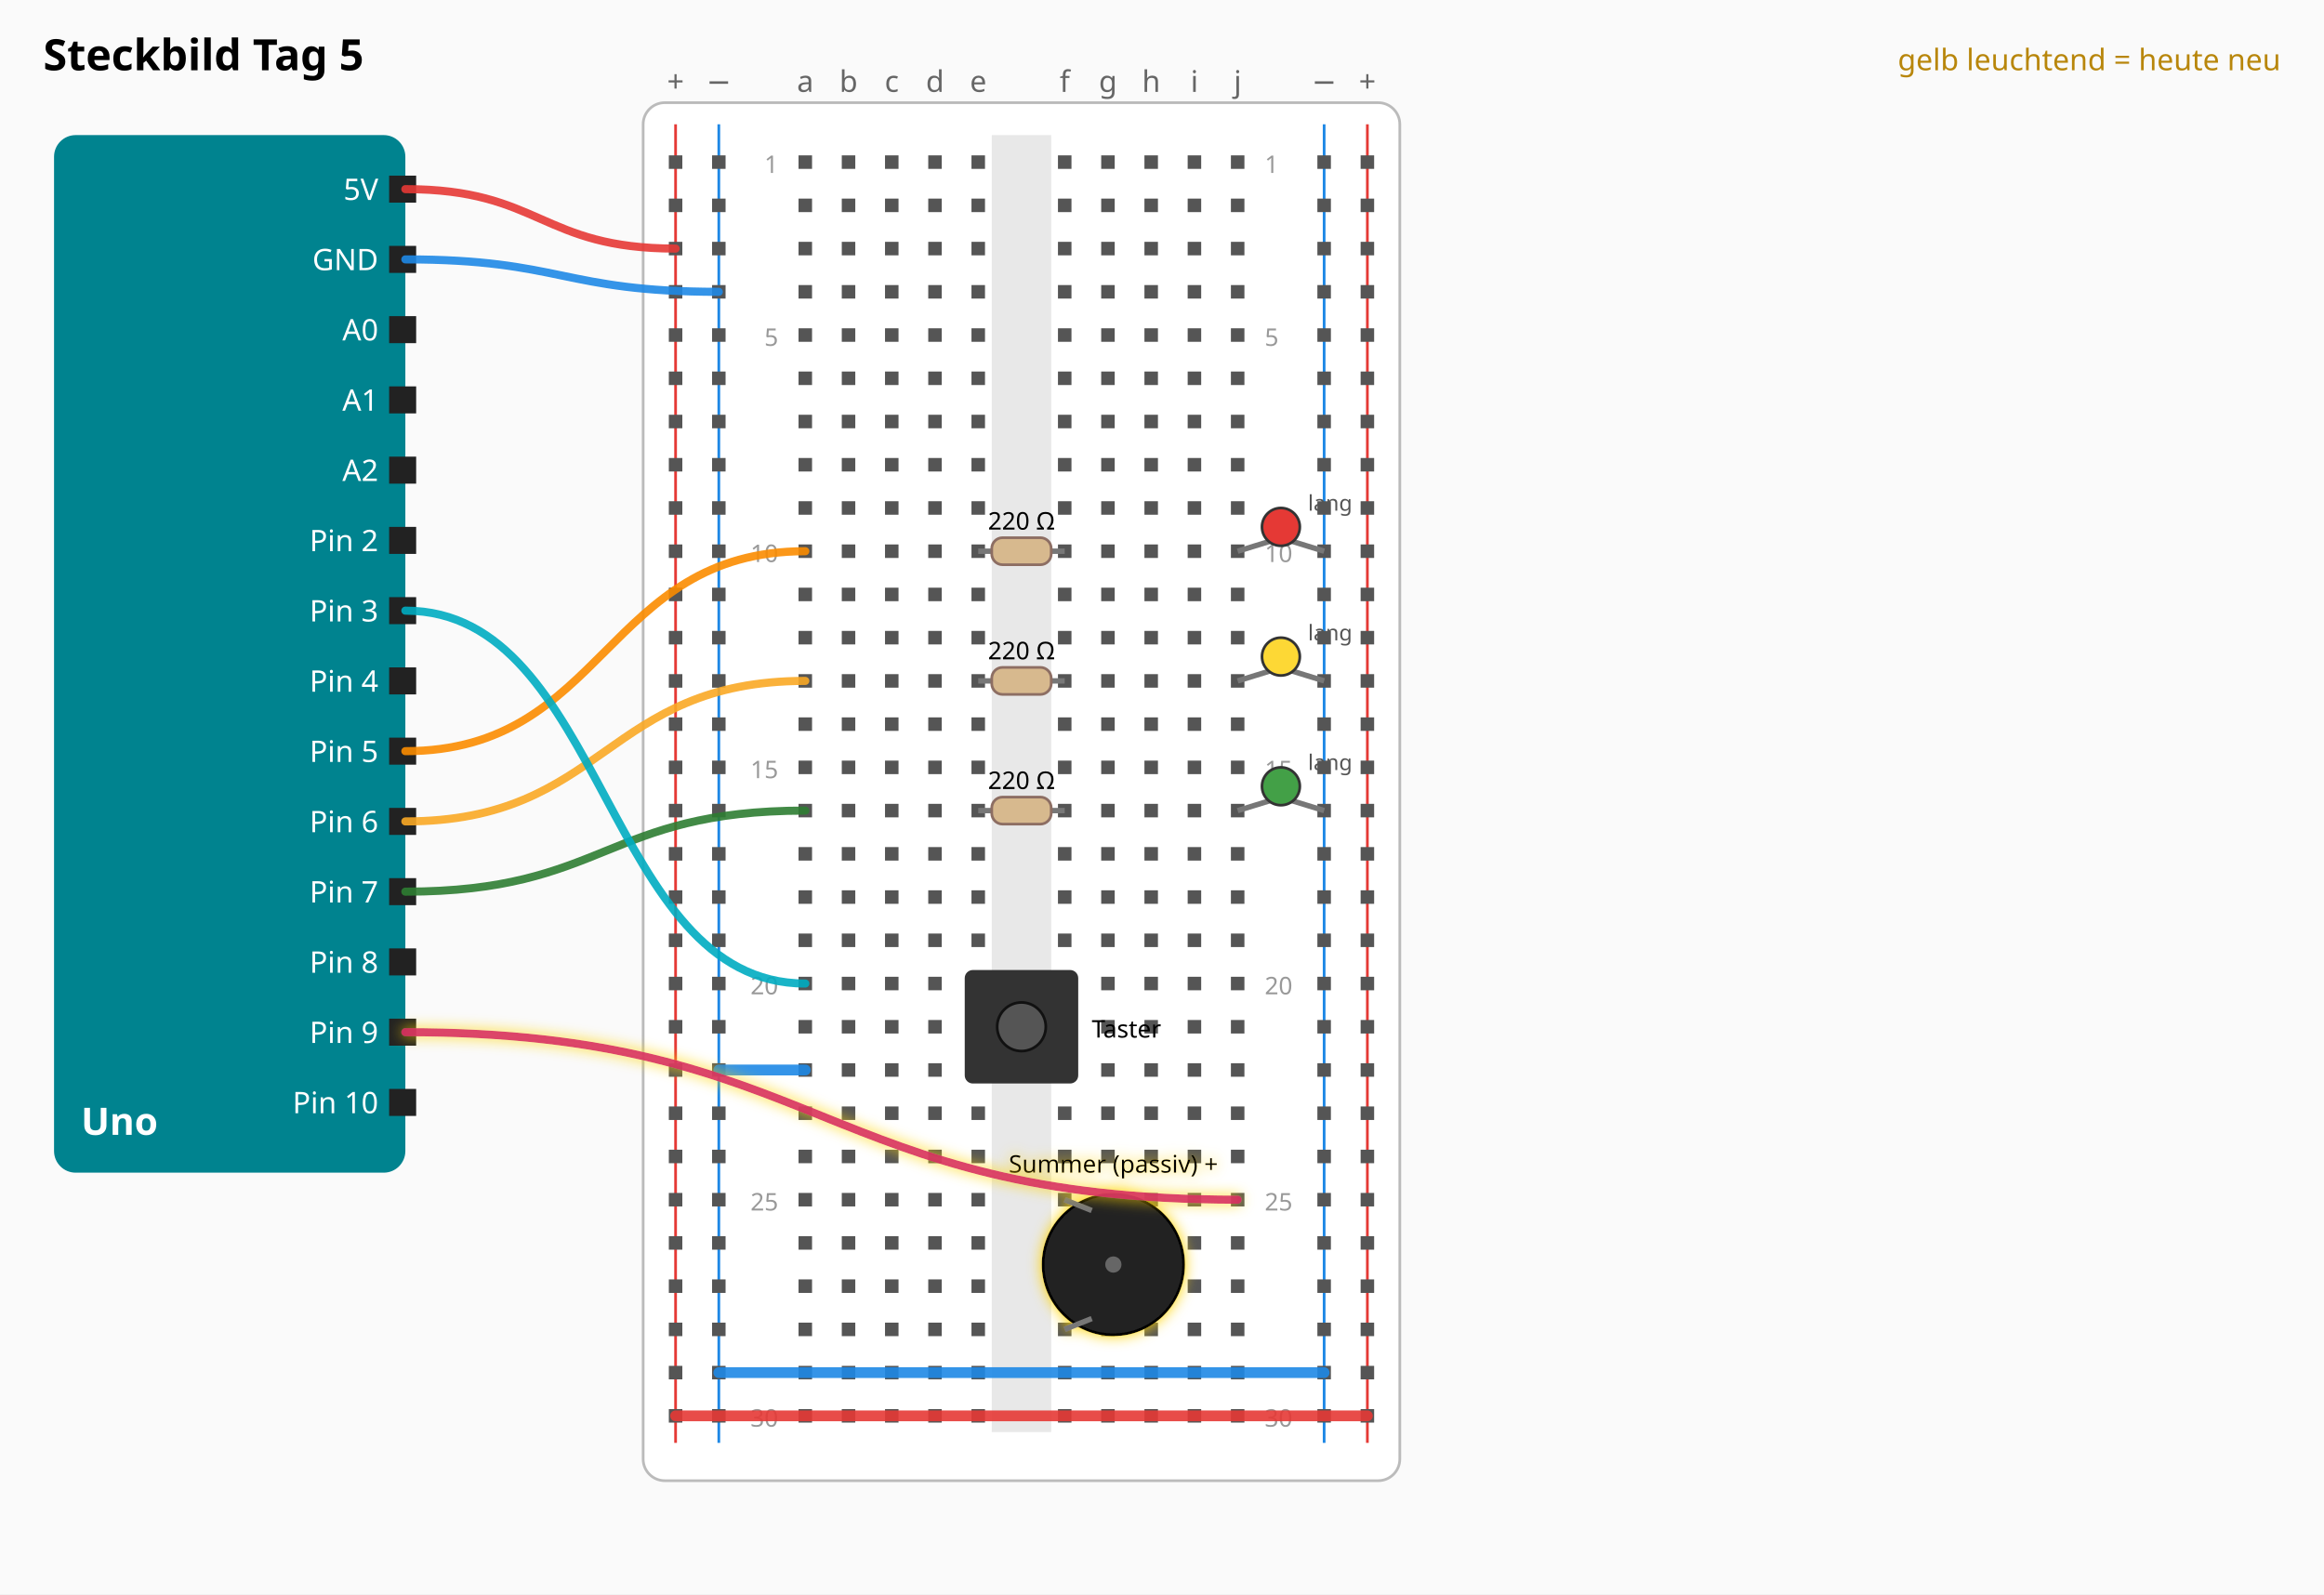
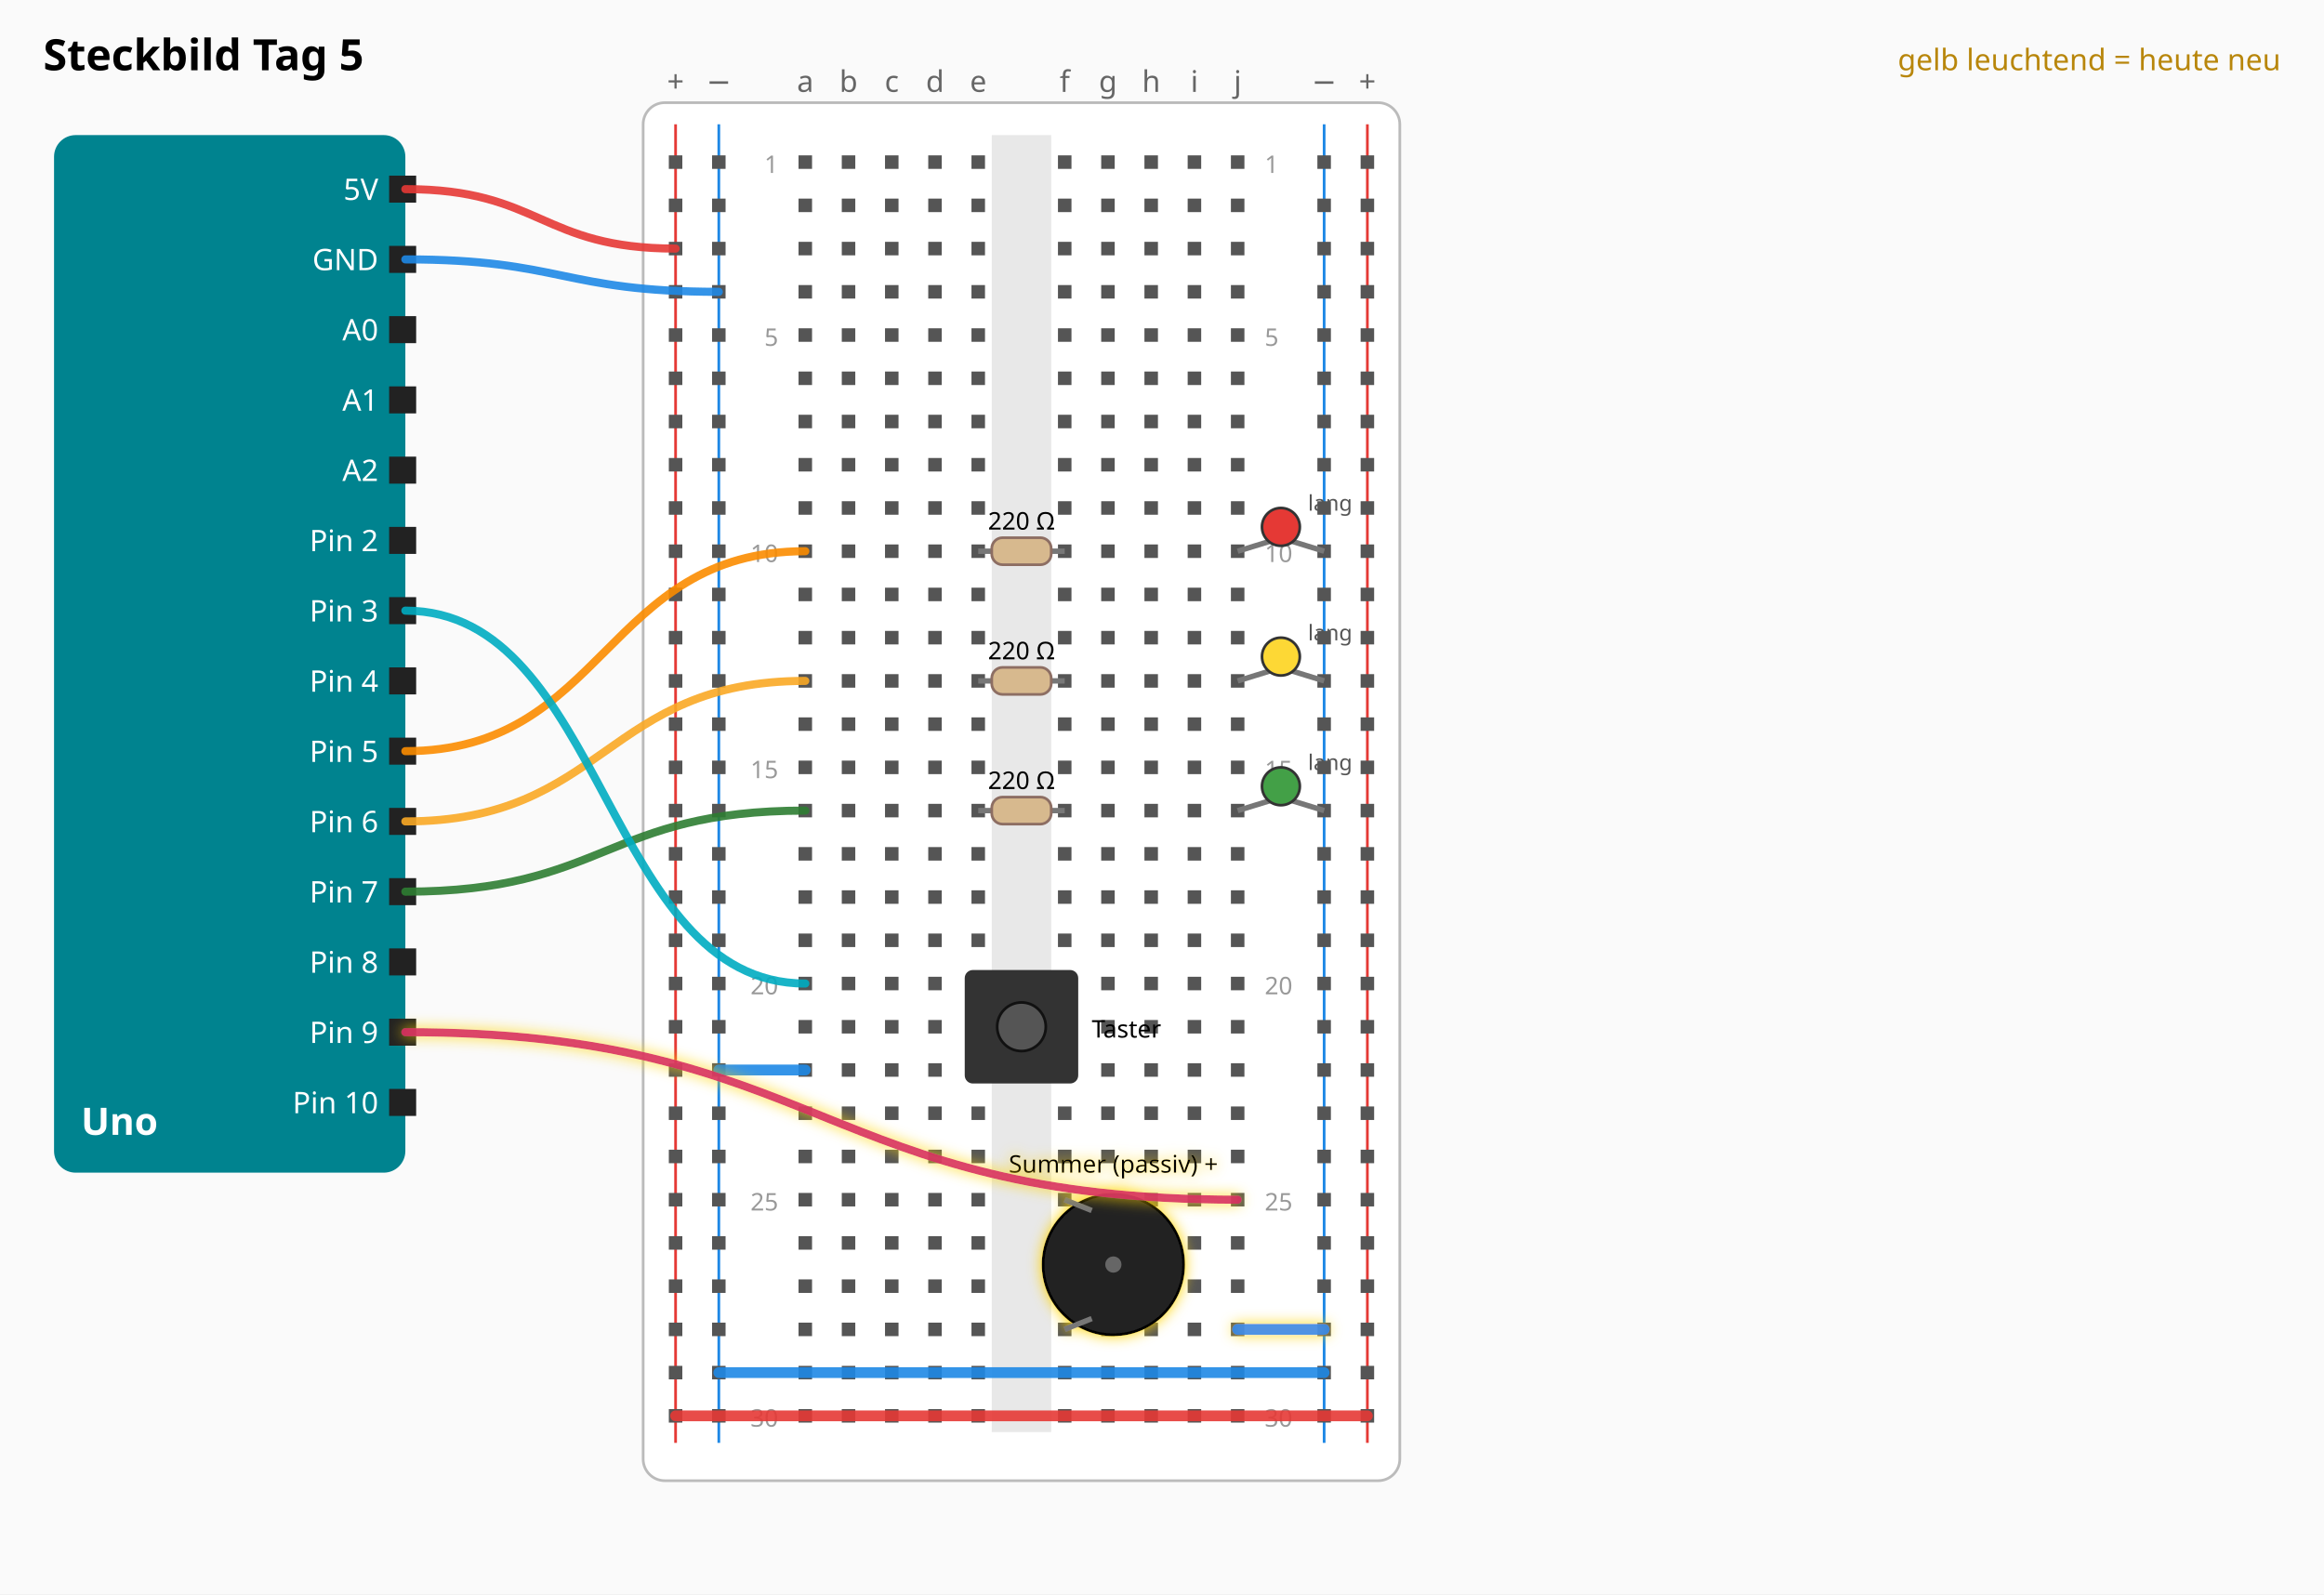
<svg xmlns="http://www.w3.org/2000/svg" viewBox="0 0 860 590" font-family="sans-serif" font-size="11">
  <defs>
-     <filter id="glow" x="-50%" y="-50%" width="200%" height="200%">
+     <filter id="glow" filterUnits="userSpaceOnUse" x="0" y="0" width="860" height="590">
      <feDropShadow dx="0" dy="0" stdDeviation="2.5" flood-color="#ffd400" flood-opacity="1" />
    </filter>
  </defs>
  <rect width="860" height="590" fill="#fafafa" />
  <text x="16" y="26" font-size="16" font-weight="bold">Steckbild Tag 5</text>
  <text x="844" y="26" text-anchor="end" fill="#b8860b">gelb leuchtend = heute neu</text>
  <rect x="238" y="38" width="280" height="510" rx="8" fill="#ffffff" stroke="#bbb" />
  <rect x="367" y="50" width="22" height="480" fill="#e8e8e8" />
  <line x1="250" y1="46" x2="250" y2="534" stroke="#e53935" stroke-width="1" />
  <line x1="506" y1="46" x2="506" y2="534" stroke="#e53935" stroke-width="1" />
  <line x1="266" y1="46" x2="266" y2="534" stroke="#1e88e5" stroke-width="1" />
  <line x1="490" y1="46" x2="490" y2="534" stroke="#1e88e5" stroke-width="1" />
  <text x="250" y="34" text-anchor="middle" fill="#666">+</text>
  <rect x="247.5" y="57.5" width="5" height="5" fill="#555" />
  <rect x="247.5" y="73.5" width="5" height="5" fill="#555" />
  <rect x="247.5" y="89.5" width="5" height="5" fill="#555" />
  <rect x="247.5" y="105.5" width="5" height="5" fill="#555" />
  <rect x="247.5" y="121.5" width="5" height="5" fill="#555" />
  <rect x="247.5" y="137.5" width="5" height="5" fill="#555" />
  <rect x="247.5" y="153.5" width="5" height="5" fill="#555" />
  <rect x="247.5" y="169.5" width="5" height="5" fill="#555" />
  <rect x="247.5" y="185.5" width="5" height="5" fill="#555" />
  <rect x="247.5" y="201.5" width="5" height="5" fill="#555" />
  <rect x="247.5" y="217.5" width="5" height="5" fill="#555" />
  <rect x="247.5" y="233.5" width="5" height="5" fill="#555" />
  <rect x="247.5" y="249.5" width="5" height="5" fill="#555" />
  <rect x="247.5" y="265.5" width="5" height="5" fill="#555" />
  <rect x="247.5" y="281.5" width="5" height="5" fill="#555" />
  <rect x="247.5" y="297.5" width="5" height="5" fill="#555" />
  <rect x="247.5" y="313.5" width="5" height="5" fill="#555" />
  <rect x="247.5" y="329.5" width="5" height="5" fill="#555" />
  <rect x="247.5" y="345.5" width="5" height="5" fill="#555" />
  <rect x="247.5" y="361.5" width="5" height="5" fill="#555" />
  <rect x="247.5" y="377.5" width="5" height="5" fill="#555" />
  <rect x="247.5" y="393.5" width="5" height="5" fill="#555" />
  <rect x="247.5" y="409.5" width="5" height="5" fill="#555" />
  <rect x="247.5" y="425.5" width="5" height="5" fill="#555" />
  <rect x="247.5" y="441.5" width="5" height="5" fill="#555" />
  <rect x="247.5" y="457.5" width="5" height="5" fill="#555" />
  <rect x="247.5" y="473.5" width="5" height="5" fill="#555" />
  <rect x="247.5" y="489.5" width="5" height="5" fill="#555" />
  <rect x="247.5" y="505.5" width="5" height="5" fill="#555" />
  <rect x="247.5" y="521.5" width="5" height="5" fill="#555" />
  <text x="266" y="34" text-anchor="middle" fill="#666">−</text>
  <rect x="263.5" y="57.5" width="5" height="5" fill="#555" />
  <rect x="263.5" y="73.5" width="5" height="5" fill="#555" />
  <rect x="263.5" y="89.5" width="5" height="5" fill="#555" />
  <rect x="263.5" y="105.5" width="5" height="5" fill="#555" />
  <rect x="263.5" y="121.5" width="5" height="5" fill="#555" />
  <rect x="263.5" y="137.5" width="5" height="5" fill="#555" />
  <rect x="263.5" y="153.5" width="5" height="5" fill="#555" />
  <rect x="263.5" y="169.5" width="5" height="5" fill="#555" />
  <rect x="263.5" y="185.5" width="5" height="5" fill="#555" />
  <rect x="263.5" y="201.5" width="5" height="5" fill="#555" />
  <rect x="263.5" y="217.5" width="5" height="5" fill="#555" />
  <rect x="263.5" y="233.5" width="5" height="5" fill="#555" />
  <rect x="263.5" y="249.5" width="5" height="5" fill="#555" />
  <rect x="263.5" y="265.5" width="5" height="5" fill="#555" />
  <rect x="263.5" y="281.5" width="5" height="5" fill="#555" />
  <rect x="263.5" y="297.5" width="5" height="5" fill="#555" />
  <rect x="263.5" y="313.5" width="5" height="5" fill="#555" />
  <rect x="263.5" y="329.5" width="5" height="5" fill="#555" />
  <rect x="263.5" y="345.5" width="5" height="5" fill="#555" />
  <rect x="263.5" y="361.5" width="5" height="5" fill="#555" />
  <rect x="263.5" y="377.5" width="5" height="5" fill="#555" />
  <rect x="263.5" y="393.5" width="5" height="5" fill="#555" />
  <rect x="263.5" y="409.5" width="5" height="5" fill="#555" />
  <rect x="263.5" y="425.5" width="5" height="5" fill="#555" />
  <rect x="263.5" y="441.5" width="5" height="5" fill="#555" />
  <rect x="263.5" y="457.5" width="5" height="5" fill="#555" />
  <rect x="263.5" y="473.5" width="5" height="5" fill="#555" />
  <rect x="263.5" y="489.5" width="5" height="5" fill="#555" />
  <rect x="263.5" y="505.5" width="5" height="5" fill="#555" />
  <rect x="263.5" y="521.5" width="5" height="5" fill="#555" />
  <text x="298" y="34" text-anchor="middle" fill="#666">a</text>
  <rect x="295.5" y="57.5" width="5" height="5" fill="#555" />
  <rect x="295.5" y="73.5" width="5" height="5" fill="#555" />
  <rect x="295.5" y="89.5" width="5" height="5" fill="#555" />
  <rect x="295.5" y="105.5" width="5" height="5" fill="#555" />
  <rect x="295.5" y="121.5" width="5" height="5" fill="#555" />
  <rect x="295.5" y="137.5" width="5" height="5" fill="#555" />
  <rect x="295.5" y="153.5" width="5" height="5" fill="#555" />
  <rect x="295.5" y="169.5" width="5" height="5" fill="#555" />
  <rect x="295.5" y="185.5" width="5" height="5" fill="#555" />
  <rect x="295.5" y="201.5" width="5" height="5" fill="#555" />
  <rect x="295.5" y="217.5" width="5" height="5" fill="#555" />
  <rect x="295.5" y="233.5" width="5" height="5" fill="#555" />
  <rect x="295.5" y="249.5" width="5" height="5" fill="#555" />
  <rect x="295.5" y="265.5" width="5" height="5" fill="#555" />
  <rect x="295.5" y="281.5" width="5" height="5" fill="#555" />
  <rect x="295.5" y="297.5" width="5" height="5" fill="#555" />
  <rect x="295.5" y="313.5" width="5" height="5" fill="#555" />
  <rect x="295.5" y="329.5" width="5" height="5" fill="#555" />
  <rect x="295.5" y="345.5" width="5" height="5" fill="#555" />
  <rect x="295.5" y="361.5" width="5" height="5" fill="#555" />
  <rect x="295.5" y="377.5" width="5" height="5" fill="#555" />
  <rect x="295.5" y="393.5" width="5" height="5" fill="#555" />
  <rect x="295.5" y="409.5" width="5" height="5" fill="#555" />
  <rect x="295.5" y="425.5" width="5" height="5" fill="#555" />
  <rect x="295.5" y="441.5" width="5" height="5" fill="#555" />
  <rect x="295.5" y="457.5" width="5" height="5" fill="#555" />
  <rect x="295.5" y="473.5" width="5" height="5" fill="#555" />
  <rect x="295.5" y="489.5" width="5" height="5" fill="#555" />
  <rect x="295.5" y="505.5" width="5" height="5" fill="#555" />
  <rect x="295.5" y="521.5" width="5" height="5" fill="#555" />
  <text x="314" y="34" text-anchor="middle" fill="#666">b</text>
  <rect x="311.5" y="57.5" width="5" height="5" fill="#555" />
  <rect x="311.5" y="73.5" width="5" height="5" fill="#555" />
  <rect x="311.5" y="89.5" width="5" height="5" fill="#555" />
  <rect x="311.5" y="105.5" width="5" height="5" fill="#555" />
  <rect x="311.5" y="121.5" width="5" height="5" fill="#555" />
  <rect x="311.5" y="137.5" width="5" height="5" fill="#555" />
  <rect x="311.5" y="153.5" width="5" height="5" fill="#555" />
  <rect x="311.5" y="169.5" width="5" height="5" fill="#555" />
  <rect x="311.5" y="185.5" width="5" height="5" fill="#555" />
  <rect x="311.5" y="201.5" width="5" height="5" fill="#555" />
  <rect x="311.5" y="217.5" width="5" height="5" fill="#555" />
  <rect x="311.5" y="233.5" width="5" height="5" fill="#555" />
  <rect x="311.5" y="249.5" width="5" height="5" fill="#555" />
  <rect x="311.5" y="265.5" width="5" height="5" fill="#555" />
  <rect x="311.5" y="281.5" width="5" height="5" fill="#555" />
  <rect x="311.5" y="297.5" width="5" height="5" fill="#555" />
  <rect x="311.5" y="313.5" width="5" height="5" fill="#555" />
  <rect x="311.5" y="329.5" width="5" height="5" fill="#555" />
  <rect x="311.5" y="345.5" width="5" height="5" fill="#555" />
  <rect x="311.5" y="361.5" width="5" height="5" fill="#555" />
  <rect x="311.5" y="377.5" width="5" height="5" fill="#555" />
  <rect x="311.5" y="393.5" width="5" height="5" fill="#555" />
  <rect x="311.5" y="409.5" width="5" height="5" fill="#555" />
  <rect x="311.5" y="425.5" width="5" height="5" fill="#555" />
  <rect x="311.5" y="441.5" width="5" height="5" fill="#555" />
  <rect x="311.5" y="457.5" width="5" height="5" fill="#555" />
  <rect x="311.5" y="473.5" width="5" height="5" fill="#555" />
  <rect x="311.5" y="489.5" width="5" height="5" fill="#555" />
  <rect x="311.5" y="505.5" width="5" height="5" fill="#555" />
  <rect x="311.5" y="521.5" width="5" height="5" fill="#555" />
  <text x="330" y="34" text-anchor="middle" fill="#666">c</text>
  <rect x="327.5" y="57.5" width="5" height="5" fill="#555" />
  <rect x="327.5" y="73.5" width="5" height="5" fill="#555" />
  <rect x="327.5" y="89.5" width="5" height="5" fill="#555" />
  <rect x="327.5" y="105.5" width="5" height="5" fill="#555" />
  <rect x="327.5" y="121.5" width="5" height="5" fill="#555" />
  <rect x="327.5" y="137.5" width="5" height="5" fill="#555" />
  <rect x="327.5" y="153.5" width="5" height="5" fill="#555" />
  <rect x="327.5" y="169.5" width="5" height="5" fill="#555" />
  <rect x="327.5" y="185.5" width="5" height="5" fill="#555" />
  <rect x="327.5" y="201.5" width="5" height="5" fill="#555" />
  <rect x="327.5" y="217.5" width="5" height="5" fill="#555" />
  <rect x="327.5" y="233.5" width="5" height="5" fill="#555" />
  <rect x="327.5" y="249.5" width="5" height="5" fill="#555" />
  <rect x="327.5" y="265.5" width="5" height="5" fill="#555" />
  <rect x="327.5" y="281.5" width="5" height="5" fill="#555" />
  <rect x="327.5" y="297.5" width="5" height="5" fill="#555" />
  <rect x="327.5" y="313.5" width="5" height="5" fill="#555" />
  <rect x="327.5" y="329.5" width="5" height="5" fill="#555" />
  <rect x="327.5" y="345.5" width="5" height="5" fill="#555" />
  <rect x="327.5" y="361.5" width="5" height="5" fill="#555" />
  <rect x="327.5" y="377.5" width="5" height="5" fill="#555" />
  <rect x="327.5" y="393.5" width="5" height="5" fill="#555" />
  <rect x="327.5" y="409.5" width="5" height="5" fill="#555" />
  <rect x="327.5" y="425.5" width="5" height="5" fill="#555" />
  <rect x="327.5" y="441.5" width="5" height="5" fill="#555" />
  <rect x="327.5" y="457.5" width="5" height="5" fill="#555" />
  <rect x="327.5" y="473.5" width="5" height="5" fill="#555" />
  <rect x="327.5" y="489.5" width="5" height="5" fill="#555" />
  <rect x="327.5" y="505.5" width="5" height="5" fill="#555" />
  <rect x="327.5" y="521.5" width="5" height="5" fill="#555" />
  <text x="346" y="34" text-anchor="middle" fill="#666">d</text>
  <rect x="343.5" y="57.5" width="5" height="5" fill="#555" />
  <rect x="343.5" y="73.5" width="5" height="5" fill="#555" />
  <rect x="343.5" y="89.5" width="5" height="5" fill="#555" />
  <rect x="343.5" y="105.5" width="5" height="5" fill="#555" />
  <rect x="343.5" y="121.5" width="5" height="5" fill="#555" />
  <rect x="343.5" y="137.5" width="5" height="5" fill="#555" />
  <rect x="343.5" y="153.5" width="5" height="5" fill="#555" />
  <rect x="343.5" y="169.5" width="5" height="5" fill="#555" />
  <rect x="343.5" y="185.5" width="5" height="5" fill="#555" />
  <rect x="343.5" y="201.5" width="5" height="5" fill="#555" />
  <rect x="343.5" y="217.5" width="5" height="5" fill="#555" />
  <rect x="343.5" y="233.5" width="5" height="5" fill="#555" />
  <rect x="343.5" y="249.5" width="5" height="5" fill="#555" />
  <rect x="343.5" y="265.5" width="5" height="5" fill="#555" />
  <rect x="343.5" y="281.5" width="5" height="5" fill="#555" />
  <rect x="343.5" y="297.5" width="5" height="5" fill="#555" />
  <rect x="343.5" y="313.5" width="5" height="5" fill="#555" />
  <rect x="343.5" y="329.5" width="5" height="5" fill="#555" />
  <rect x="343.5" y="345.5" width="5" height="5" fill="#555" />
  <rect x="343.5" y="361.5" width="5" height="5" fill="#555" />
  <rect x="343.5" y="377.5" width="5" height="5" fill="#555" />
  <rect x="343.5" y="393.5" width="5" height="5" fill="#555" />
  <rect x="343.5" y="409.5" width="5" height="5" fill="#555" />
  <rect x="343.5" y="425.5" width="5" height="5" fill="#555" />
  <rect x="343.5" y="441.5" width="5" height="5" fill="#555" />
  <rect x="343.5" y="457.5" width="5" height="5" fill="#555" />
  <rect x="343.5" y="473.5" width="5" height="5" fill="#555" />
  <rect x="343.5" y="489.5" width="5" height="5" fill="#555" />
  <rect x="343.5" y="505.5" width="5" height="5" fill="#555" />
  <rect x="343.5" y="521.5" width="5" height="5" fill="#555" />
  <text x="362" y="34" text-anchor="middle" fill="#666">e</text>
  <rect x="359.5" y="57.5" width="5" height="5" fill="#555" />
  <rect x="359.5" y="73.5" width="5" height="5" fill="#555" />
  <rect x="359.5" y="89.5" width="5" height="5" fill="#555" />
  <rect x="359.5" y="105.5" width="5" height="5" fill="#555" />
  <rect x="359.5" y="121.5" width="5" height="5" fill="#555" />
  <rect x="359.5" y="137.5" width="5" height="5" fill="#555" />
  <rect x="359.5" y="153.5" width="5" height="5" fill="#555" />
  <rect x="359.5" y="169.5" width="5" height="5" fill="#555" />
  <rect x="359.5" y="185.5" width="5" height="5" fill="#555" />
  <rect x="359.5" y="201.5" width="5" height="5" fill="#555" />
  <rect x="359.5" y="217.5" width="5" height="5" fill="#555" />
  <rect x="359.5" y="233.5" width="5" height="5" fill="#555" />
  <rect x="359.5" y="249.5" width="5" height="5" fill="#555" />
  <rect x="359.5" y="265.5" width="5" height="5" fill="#555" />
  <rect x="359.5" y="281.5" width="5" height="5" fill="#555" />
  <rect x="359.5" y="297.5" width="5" height="5" fill="#555" />
  <rect x="359.5" y="313.5" width="5" height="5" fill="#555" />
  <rect x="359.5" y="329.5" width="5" height="5" fill="#555" />
  <rect x="359.5" y="345.5" width="5" height="5" fill="#555" />
  <rect x="359.5" y="361.5" width="5" height="5" fill="#555" />
  <rect x="359.5" y="377.5" width="5" height="5" fill="#555" />
  <rect x="359.5" y="393.5" width="5" height="5" fill="#555" />
  <rect x="359.5" y="409.5" width="5" height="5" fill="#555" />
  <rect x="359.5" y="425.5" width="5" height="5" fill="#555" />
  <rect x="359.5" y="441.5" width="5" height="5" fill="#555" />
  <rect x="359.5" y="457.5" width="5" height="5" fill="#555" />
  <rect x="359.5" y="473.5" width="5" height="5" fill="#555" />
  <rect x="359.5" y="489.5" width="5" height="5" fill="#555" />
  <rect x="359.5" y="505.5" width="5" height="5" fill="#555" />
  <rect x="359.5" y="521.5" width="5" height="5" fill="#555" />
  <text x="394" y="34" text-anchor="middle" fill="#666">f</text>
  <rect x="391.5" y="57.5" width="5" height="5" fill="#555" />
  <rect x="391.5" y="73.5" width="5" height="5" fill="#555" />
  <rect x="391.5" y="89.5" width="5" height="5" fill="#555" />
  <rect x="391.5" y="105.5" width="5" height="5" fill="#555" />
  <rect x="391.5" y="121.5" width="5" height="5" fill="#555" />
  <rect x="391.5" y="137.5" width="5" height="5" fill="#555" />
  <rect x="391.5" y="153.5" width="5" height="5" fill="#555" />
  <rect x="391.5" y="169.5" width="5" height="5" fill="#555" />
  <rect x="391.5" y="185.5" width="5" height="5" fill="#555" />
  <rect x="391.5" y="201.5" width="5" height="5" fill="#555" />
  <rect x="391.5" y="217.5" width="5" height="5" fill="#555" />
  <rect x="391.5" y="233.5" width="5" height="5" fill="#555" />
  <rect x="391.5" y="249.5" width="5" height="5" fill="#555" />
  <rect x="391.5" y="265.5" width="5" height="5" fill="#555" />
  <rect x="391.5" y="281.5" width="5" height="5" fill="#555" />
  <rect x="391.5" y="297.5" width="5" height="5" fill="#555" />
  <rect x="391.5" y="313.5" width="5" height="5" fill="#555" />
  <rect x="391.5" y="329.5" width="5" height="5" fill="#555" />
  <rect x="391.5" y="345.5" width="5" height="5" fill="#555" />
  <rect x="391.5" y="361.5" width="5" height="5" fill="#555" />
  <rect x="391.5" y="377.5" width="5" height="5" fill="#555" />
  <rect x="391.5" y="393.5" width="5" height="5" fill="#555" />
  <rect x="391.5" y="409.5" width="5" height="5" fill="#555" />
  <rect x="391.5" y="425.5" width="5" height="5" fill="#555" />
  <rect x="391.5" y="441.5" width="5" height="5" fill="#555" />
  <rect x="391.5" y="457.5" width="5" height="5" fill="#555" />
  <rect x="391.5" y="473.5" width="5" height="5" fill="#555" />
  <rect x="391.5" y="489.5" width="5" height="5" fill="#555" />
  <rect x="391.5" y="505.5" width="5" height="5" fill="#555" />
  <rect x="391.5" y="521.5" width="5" height="5" fill="#555" />
  <text x="410" y="34" text-anchor="middle" fill="#666">g</text>
  <rect x="407.5" y="57.5" width="5" height="5" fill="#555" />
  <rect x="407.5" y="73.5" width="5" height="5" fill="#555" />
  <rect x="407.5" y="89.5" width="5" height="5" fill="#555" />
  <rect x="407.5" y="105.5" width="5" height="5" fill="#555" />
  <rect x="407.5" y="121.5" width="5" height="5" fill="#555" />
  <rect x="407.5" y="137.5" width="5" height="5" fill="#555" />
  <rect x="407.5" y="153.5" width="5" height="5" fill="#555" />
  <rect x="407.5" y="169.5" width="5" height="5" fill="#555" />
  <rect x="407.5" y="185.5" width="5" height="5" fill="#555" />
  <rect x="407.5" y="201.5" width="5" height="5" fill="#555" />
  <rect x="407.5" y="217.5" width="5" height="5" fill="#555" />
  <rect x="407.5" y="233.5" width="5" height="5" fill="#555" />
  <rect x="407.5" y="249.5" width="5" height="5" fill="#555" />
  <rect x="407.5" y="265.5" width="5" height="5" fill="#555" />
  <rect x="407.5" y="281.5" width="5" height="5" fill="#555" />
  <rect x="407.5" y="297.5" width="5" height="5" fill="#555" />
  <rect x="407.5" y="313.5" width="5" height="5" fill="#555" />
  <rect x="407.5" y="329.5" width="5" height="5" fill="#555" />
  <rect x="407.5" y="345.5" width="5" height="5" fill="#555" />
  <rect x="407.5" y="361.5" width="5" height="5" fill="#555" />
  <rect x="407.5" y="377.5" width="5" height="5" fill="#555" />
  <rect x="407.5" y="393.5" width="5" height="5" fill="#555" />
  <rect x="407.5" y="409.5" width="5" height="5" fill="#555" />
  <rect x="407.5" y="425.5" width="5" height="5" fill="#555" />
  <rect x="407.5" y="441.5" width="5" height="5" fill="#555" />
  <rect x="407.5" y="457.5" width="5" height="5" fill="#555" />
  <rect x="407.5" y="473.5" width="5" height="5" fill="#555" />
  <rect x="407.5" y="489.5" width="5" height="5" fill="#555" />
  <rect x="407.5" y="505.5" width="5" height="5" fill="#555" />
  <rect x="407.5" y="521.5" width="5" height="5" fill="#555" />
  <text x="426" y="34" text-anchor="middle" fill="#666">h</text>
  <rect x="423.5" y="57.5" width="5" height="5" fill="#555" />
  <rect x="423.5" y="73.5" width="5" height="5" fill="#555" />
  <rect x="423.5" y="89.5" width="5" height="5" fill="#555" />
  <rect x="423.5" y="105.5" width="5" height="5" fill="#555" />
  <rect x="423.5" y="121.5" width="5" height="5" fill="#555" />
  <rect x="423.5" y="137.5" width="5" height="5" fill="#555" />
  <rect x="423.5" y="153.5" width="5" height="5" fill="#555" />
  <rect x="423.5" y="169.5" width="5" height="5" fill="#555" />
  <rect x="423.5" y="185.5" width="5" height="5" fill="#555" />
  <rect x="423.5" y="201.5" width="5" height="5" fill="#555" />
  <rect x="423.5" y="217.5" width="5" height="5" fill="#555" />
  <rect x="423.5" y="233.5" width="5" height="5" fill="#555" />
  <rect x="423.5" y="249.5" width="5" height="5" fill="#555" />
  <rect x="423.5" y="265.5" width="5" height="5" fill="#555" />
  <rect x="423.5" y="281.5" width="5" height="5" fill="#555" />
  <rect x="423.5" y="297.5" width="5" height="5" fill="#555" />
  <rect x="423.5" y="313.5" width="5" height="5" fill="#555" />
  <rect x="423.5" y="329.5" width="5" height="5" fill="#555" />
  <rect x="423.5" y="345.5" width="5" height="5" fill="#555" />
  <rect x="423.5" y="361.5" width="5" height="5" fill="#555" />
  <rect x="423.5" y="377.5" width="5" height="5" fill="#555" />
  <rect x="423.5" y="393.5" width="5" height="5" fill="#555" />
  <rect x="423.5" y="409.5" width="5" height="5" fill="#555" />
  <rect x="423.5" y="425.5" width="5" height="5" fill="#555" />
  <rect x="423.5" y="441.5" width="5" height="5" fill="#555" />
  <rect x="423.5" y="457.5" width="5" height="5" fill="#555" />
  <rect x="423.5" y="473.5" width="5" height="5" fill="#555" />
  <rect x="423.5" y="489.5" width="5" height="5" fill="#555" />
  <rect x="423.5" y="505.5" width="5" height="5" fill="#555" />
  <rect x="423.5" y="521.5" width="5" height="5" fill="#555" />
  <text x="442" y="34" text-anchor="middle" fill="#666">i</text>
  <rect x="439.5" y="57.5" width="5" height="5" fill="#555" />
  <rect x="439.5" y="73.5" width="5" height="5" fill="#555" />
  <rect x="439.5" y="89.5" width="5" height="5" fill="#555" />
  <rect x="439.5" y="105.5" width="5" height="5" fill="#555" />
  <rect x="439.5" y="121.5" width="5" height="5" fill="#555" />
  <rect x="439.5" y="137.5" width="5" height="5" fill="#555" />
  <rect x="439.5" y="153.5" width="5" height="5" fill="#555" />
  <rect x="439.5" y="169.5" width="5" height="5" fill="#555" />
  <rect x="439.5" y="185.5" width="5" height="5" fill="#555" />
  <rect x="439.5" y="201.5" width="5" height="5" fill="#555" />
  <rect x="439.5" y="217.5" width="5" height="5" fill="#555" />
  <rect x="439.5" y="233.5" width="5" height="5" fill="#555" />
  <rect x="439.5" y="249.5" width="5" height="5" fill="#555" />
  <rect x="439.5" y="265.5" width="5" height="5" fill="#555" />
  <rect x="439.5" y="281.5" width="5" height="5" fill="#555" />
  <rect x="439.5" y="297.5" width="5" height="5" fill="#555" />
  <rect x="439.5" y="313.5" width="5" height="5" fill="#555" />
  <rect x="439.5" y="329.5" width="5" height="5" fill="#555" />
  <rect x="439.5" y="345.5" width="5" height="5" fill="#555" />
  <rect x="439.5" y="361.5" width="5" height="5" fill="#555" />
  <rect x="439.5" y="377.5" width="5" height="5" fill="#555" />
  <rect x="439.5" y="393.5" width="5" height="5" fill="#555" />
  <rect x="439.5" y="409.5" width="5" height="5" fill="#555" />
  <rect x="439.5" y="425.5" width="5" height="5" fill="#555" />
  <rect x="439.5" y="441.5" width="5" height="5" fill="#555" />
  <rect x="439.5" y="457.5" width="5" height="5" fill="#555" />
  <rect x="439.5" y="473.5" width="5" height="5" fill="#555" />
  <rect x="439.5" y="489.5" width="5" height="5" fill="#555" />
  <rect x="439.5" y="505.5" width="5" height="5" fill="#555" />
  <rect x="439.5" y="521.5" width="5" height="5" fill="#555" />
  <text x="458" y="34" text-anchor="middle" fill="#666">j</text>
  <rect x="455.5" y="57.5" width="5" height="5" fill="#555" />
  <rect x="455.5" y="73.5" width="5" height="5" fill="#555" />
  <rect x="455.5" y="89.5" width="5" height="5" fill="#555" />
  <rect x="455.5" y="105.5" width="5" height="5" fill="#555" />
  <rect x="455.5" y="121.5" width="5" height="5" fill="#555" />
  <rect x="455.5" y="137.5" width="5" height="5" fill="#555" />
  <rect x="455.5" y="153.5" width="5" height="5" fill="#555" />
  <rect x="455.5" y="169.5" width="5" height="5" fill="#555" />
  <rect x="455.5" y="185.5" width="5" height="5" fill="#555" />
  <rect x="455.5" y="201.5" width="5" height="5" fill="#555" />
  <rect x="455.5" y="217.5" width="5" height="5" fill="#555" />
  <rect x="455.5" y="233.5" width="5" height="5" fill="#555" />
  <rect x="455.5" y="249.5" width="5" height="5" fill="#555" />
  <rect x="455.5" y="265.5" width="5" height="5" fill="#555" />
  <rect x="455.5" y="281.5" width="5" height="5" fill="#555" />
  <rect x="455.5" y="297.5" width="5" height="5" fill="#555" />
  <rect x="455.5" y="313.5" width="5" height="5" fill="#555" />
  <rect x="455.5" y="329.5" width="5" height="5" fill="#555" />
  <rect x="455.5" y="345.5" width="5" height="5" fill="#555" />
  <rect x="455.5" y="361.5" width="5" height="5" fill="#555" />
  <rect x="455.5" y="377.5" width="5" height="5" fill="#555" />
  <rect x="455.5" y="393.5" width="5" height="5" fill="#555" />
  <rect x="455.5" y="409.5" width="5" height="5" fill="#555" />
  <rect x="455.5" y="425.5" width="5" height="5" fill="#555" />
  <rect x="455.5" y="441.5" width="5" height="5" fill="#555" />
  <rect x="455.5" y="457.5" width="5" height="5" fill="#555" />
  <rect x="455.5" y="473.5" width="5" height="5" fill="#555" />
  <rect x="455.5" y="489.5" width="5" height="5" fill="#555" />
  <rect x="455.5" y="505.5" width="5" height="5" fill="#555" />
  <rect x="455.5" y="521.5" width="5" height="5" fill="#555" />
  <text x="490" y="34" text-anchor="middle" fill="#666">−</text>
  <rect x="487.5" y="57.5" width="5" height="5" fill="#555" />
  <rect x="487.5" y="73.5" width="5" height="5" fill="#555" />
  <rect x="487.5" y="89.5" width="5" height="5" fill="#555" />
  <rect x="487.5" y="105.5" width="5" height="5" fill="#555" />
  <rect x="487.5" y="121.5" width="5" height="5" fill="#555" />
  <rect x="487.5" y="137.5" width="5" height="5" fill="#555" />
  <rect x="487.5" y="153.5" width="5" height="5" fill="#555" />
  <rect x="487.5" y="169.5" width="5" height="5" fill="#555" />
  <rect x="487.5" y="185.5" width="5" height="5" fill="#555" />
  <rect x="487.5" y="201.5" width="5" height="5" fill="#555" />
  <rect x="487.5" y="217.5" width="5" height="5" fill="#555" />
  <rect x="487.5" y="233.5" width="5" height="5" fill="#555" />
  <rect x="487.5" y="249.5" width="5" height="5" fill="#555" />
  <rect x="487.5" y="265.5" width="5" height="5" fill="#555" />
  <rect x="487.5" y="281.5" width="5" height="5" fill="#555" />
  <rect x="487.5" y="297.5" width="5" height="5" fill="#555" />
  <rect x="487.5" y="313.5" width="5" height="5" fill="#555" />
  <rect x="487.5" y="329.5" width="5" height="5" fill="#555" />
  <rect x="487.5" y="345.5" width="5" height="5" fill="#555" />
  <rect x="487.5" y="361.5" width="5" height="5" fill="#555" />
  <rect x="487.5" y="377.5" width="5" height="5" fill="#555" />
  <rect x="487.5" y="393.5" width="5" height="5" fill="#555" />
  <rect x="487.5" y="409.5" width="5" height="5" fill="#555" />
  <rect x="487.5" y="425.5" width="5" height="5" fill="#555" />
  <rect x="487.5" y="441.5" width="5" height="5" fill="#555" />
  <rect x="487.5" y="457.5" width="5" height="5" fill="#555" />
  <rect x="487.5" y="473.5" width="5" height="5" fill="#555" />
  <rect x="487.5" y="489.5" width="5" height="5" fill="#555" />
  <rect x="487.5" y="505.5" width="5" height="5" fill="#555" />
  <rect x="487.5" y="521.5" width="5" height="5" fill="#555" />
  <text x="506" y="34" text-anchor="middle" fill="#666">+</text>
  <rect x="503.5" y="57.5" width="5" height="5" fill="#555" />
  <rect x="503.5" y="73.5" width="5" height="5" fill="#555" />
  <rect x="503.5" y="89.5" width="5" height="5" fill="#555" />
  <rect x="503.5" y="105.5" width="5" height="5" fill="#555" />
  <rect x="503.5" y="121.5" width="5" height="5" fill="#555" />
  <rect x="503.5" y="137.5" width="5" height="5" fill="#555" />
  <rect x="503.5" y="153.5" width="5" height="5" fill="#555" />
  <rect x="503.5" y="169.5" width="5" height="5" fill="#555" />
  <rect x="503.5" y="185.5" width="5" height="5" fill="#555" />
  <rect x="503.5" y="201.5" width="5" height="5" fill="#555" />
  <rect x="503.5" y="217.5" width="5" height="5" fill="#555" />
  <rect x="503.5" y="233.5" width="5" height="5" fill="#555" />
  <rect x="503.5" y="249.5" width="5" height="5" fill="#555" />
  <rect x="503.5" y="265.5" width="5" height="5" fill="#555" />
  <rect x="503.5" y="281.5" width="5" height="5" fill="#555" />
  <rect x="503.5" y="297.5" width="5" height="5" fill="#555" />
  <rect x="503.5" y="313.5" width="5" height="5" fill="#555" />
  <rect x="503.5" y="329.5" width="5" height="5" fill="#555" />
  <rect x="503.5" y="345.5" width="5" height="5" fill="#555" />
  <rect x="503.5" y="361.5" width="5" height="5" fill="#555" />
  <rect x="503.5" y="377.5" width="5" height="5" fill="#555" />
  <rect x="503.5" y="393.5" width="5" height="5" fill="#555" />
  <rect x="503.5" y="409.5" width="5" height="5" fill="#555" />
  <rect x="503.5" y="425.5" width="5" height="5" fill="#555" />
  <rect x="503.5" y="441.5" width="5" height="5" fill="#555" />
  <rect x="503.5" y="457.5" width="5" height="5" fill="#555" />
  <rect x="503.5" y="473.5" width="5" height="5" fill="#555" />
  <rect x="503.5" y="489.5" width="5" height="5" fill="#555" />
  <rect x="503.5" y="505.5" width="5" height="5" fill="#555" />
  <rect x="503.5" y="521.5" width="5" height="5" fill="#555" />
  <text x="288" y="64" text-anchor="end" fill="#999" font-size="9">1</text>
  <text x="468" y="64" fill="#999" font-size="9">1</text>
  <text x="288" y="128" text-anchor="end" fill="#999" font-size="9">5</text>
  <text x="468" y="128" fill="#999" font-size="9">5</text>
  <text x="288" y="208" text-anchor="end" fill="#999" font-size="9">10</text>
  <text x="468" y="208" fill="#999" font-size="9">10</text>
  <text x="288" y="288" text-anchor="end" fill="#999" font-size="9">15</text>
  <text x="468" y="288" fill="#999" font-size="9">15</text>
  <text x="288" y="368" text-anchor="end" fill="#999" font-size="9">20</text>
  <text x="468" y="368" fill="#999" font-size="9">20</text>
  <text x="288" y="448" text-anchor="end" fill="#999" font-size="9">25</text>
  <text x="468" y="448" fill="#999" font-size="9">25</text>
  <text x="288" y="528" text-anchor="end" fill="#999" font-size="9">30</text>
  <text x="468" y="528" fill="#999" font-size="9">30</text>
  <rect x="20" y="50" width="130" height="384" rx="8" fill="#00838f" />
  <text x="30" y="420" fill="#fff" font-size="14" font-weight="bold">Uno</text>
  <text x="140" y="74" text-anchor="end" fill="#fff">5V</text>
  <rect x="144" y="65" width="10" height="10" fill="#222" />
  <text x="140" y="100" text-anchor="end" fill="#fff">GND</text>
  <rect x="144" y="91" width="10" height="10" fill="#222" />
  <text x="140" y="126" text-anchor="end" fill="#fff">A0</text>
  <rect x="144" y="117" width="10" height="10" fill="#222" />
  <text x="140" y="152" text-anchor="end" fill="#fff">A1</text>
  <rect x="144" y="143" width="10" height="10" fill="#222" />
  <text x="140" y="178" text-anchor="end" fill="#fff">A2</text>
  <rect x="144" y="169" width="10" height="10" fill="#222" />
  <text x="140" y="204" text-anchor="end" fill="#fff">Pin 2</text>
  <rect x="144" y="195" width="10" height="10" fill="#222" />
  <text x="140" y="230" text-anchor="end" fill="#fff">Pin 3</text>
  <rect x="144" y="221" width="10" height="10" fill="#222" />
  <text x="140" y="256" text-anchor="end" fill="#fff">Pin 4</text>
  <rect x="144" y="247" width="10" height="10" fill="#222" />
  <text x="140" y="282" text-anchor="end" fill="#fff">Pin 5</text>
  <rect x="144" y="273" width="10" height="10" fill="#222" />
  <text x="140" y="308" text-anchor="end" fill="#fff">Pin 6</text>
  <rect x="144" y="299" width="10" height="10" fill="#222" />
  <text x="140" y="334" text-anchor="end" fill="#fff">Pin 7</text>
  <rect x="144" y="325" width="10" height="10" fill="#222" />
  <text x="140" y="360" text-anchor="end" fill="#fff">Pin 8</text>
  <rect x="144" y="351" width="10" height="10" fill="#222" />
  <text x="140" y="386" text-anchor="end" fill="#fff">Pin 9</text>
  <rect x="144" y="377" width="10" height="10" fill="#222" />
  <text x="140" y="412" text-anchor="end" fill="#fff">Pin 10</text>
  <rect x="144" y="403" width="10" height="10" fill="#222" />
  <path d="M150,70 C200.0,70 200.0,92 250,92" fill="none" stroke="#e53935" stroke-width="3" stroke-linecap="round" opacity="0.9" />
  <path d="M150,96 C208.0,96 208.0,108 266,108" fill="none" stroke="#1e88e5" stroke-width="3" stroke-linecap="round" opacity="0.9" />
  <path d="M250,524 C378.0,524 378.0,524 506,524" fill="none" stroke="#e53935" stroke-width="4" stroke-linecap="round" opacity="0.9" />
  <path d="M266,508 C378.0,508 378.0,508 490,508" fill="none" stroke="#1e88e5" stroke-width="4" stroke-linecap="round" opacity="0.9" />
  <line x1="362" y1="204" x2="394" y2="204" stroke="#777" stroke-width="2" />
  <rect x="367.0" y="199.0" width="22" height="10" rx="4" fill="#d7b98e" stroke="#8d6e63" />
  <text x="378.0" y="196.0" text-anchor="middle" font-size="9">220 Ω</text>
  <line x1="458" y1="204" x2="471.0" y2="200" stroke="#777" stroke-width="2" />
  <line x1="490" y1="204" x2="477.0" y2="200" stroke="#777" stroke-width="2" />
  <circle cx="474.0" cy="195" r="7" fill="#e53935" stroke="#333" />
  <text x="484.0" y="189" font-size="8" fill="#555">lang</text>
  <path d="M150,278 C224.0,278 224.0,204 298,204" fill="none" stroke="#fb8c00" stroke-width="3" stroke-linecap="round" opacity="0.9" />
  <line x1="362" y1="252" x2="394" y2="252" stroke="#777" stroke-width="2" />
  <rect x="367.0" y="247.0" width="22" height="10" rx="4" fill="#d7b98e" stroke="#8d6e63" />
  <text x="378.0" y="244.0" text-anchor="middle" font-size="9">220 Ω</text>
  <line x1="458" y1="252" x2="471.0" y2="248" stroke="#777" stroke-width="2" />
  <line x1="490" y1="252" x2="477.0" y2="248" stroke="#777" stroke-width="2" />
  <circle cx="474.0" cy="243" r="7" fill="#fdd835" stroke="#333" />
  <text x="484.0" y="237" font-size="8" fill="#555">lang</text>
  <path d="M150,304 C224.0,304 224.0,252 298,252" fill="none" stroke="#f9a825" stroke-width="3" stroke-linecap="round" opacity="0.9" />
  <line x1="362" y1="300" x2="394" y2="300" stroke="#777" stroke-width="2" />
  <rect x="367.0" y="295.0" width="22" height="10" rx="4" fill="#d7b98e" stroke="#8d6e63" />
  <text x="378.0" y="292.0" text-anchor="middle" font-size="9">220 Ω</text>
  <line x1="458" y1="300" x2="471.0" y2="296" stroke="#777" stroke-width="2" />
  <line x1="490" y1="300" x2="477.0" y2="296" stroke="#777" stroke-width="2" />
  <circle cx="474.0" cy="291" r="7" fill="#43a047" stroke="#333" />
  <text x="484.0" y="285" font-size="8" fill="#555">lang</text>
  <path d="M150,330 C224.0,330 224.0,300 298,300" fill="none" stroke="#2e7d32" stroke-width="3" stroke-linecap="round" opacity="0.9" />
  <rect x="357" y="359" width="42" height="42" rx="3" fill="#333" />
  <circle cx="378.0" cy="380.0" r="9" fill="#555" stroke="#111" />
  <text x="404" y="384.0" font-size="9">Taster</text>
  <path d="M150,226 C224.0,226 224.0,364 298,364" fill="none" stroke="#00acc1" stroke-width="3" stroke-linecap="round" opacity="0.9" />
  <path d="M298,396 C282.0,396 282.0,396 266,396" fill="none" stroke="#1e88e5" stroke-width="4" stroke-linecap="round" opacity="0.9" />
  <g class="neu" filter="url(#glow)">
    <circle cx="412" cy="468.0" r="26.0" fill="#222" stroke="#000" />
    <circle cx="412" cy="468.0" r="3" fill="#666" />
    <text x="412" y="434" text-anchor="middle" font-size="9">Summer (passiv) +</text>
    <line x1="394" y1="444" x2="404" y2="448" stroke="#777" stroke-width="2" />
    <line x1="394" y1="492" x2="404" y2="488" stroke="#777" stroke-width="2" />
  </g>
  <g class="neu" filter="url(#glow)">
    <path d="M150,382 C304.0,382 304.0,444 458,444" fill="none" stroke="#d81b60" stroke-width="3" stroke-linecap="round" opacity="0.9" />
  </g>
  <g class="neu" filter="url(#glow)">
    <path d="M458,492 C474.0,492 474.0,492 490,492" fill="none" stroke="#1e88e5" stroke-width="4" stroke-linecap="round" opacity="0.9" />
  </g>
</svg>
